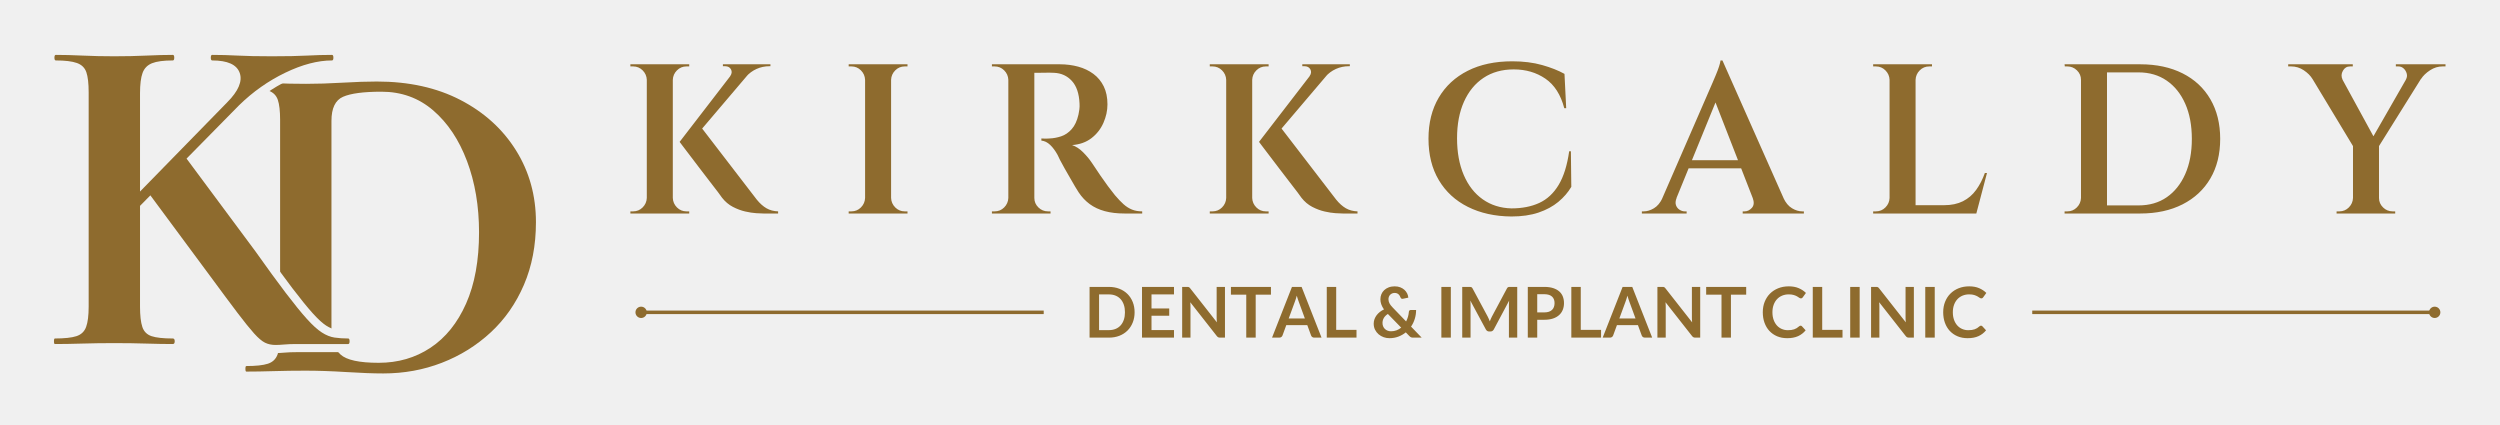
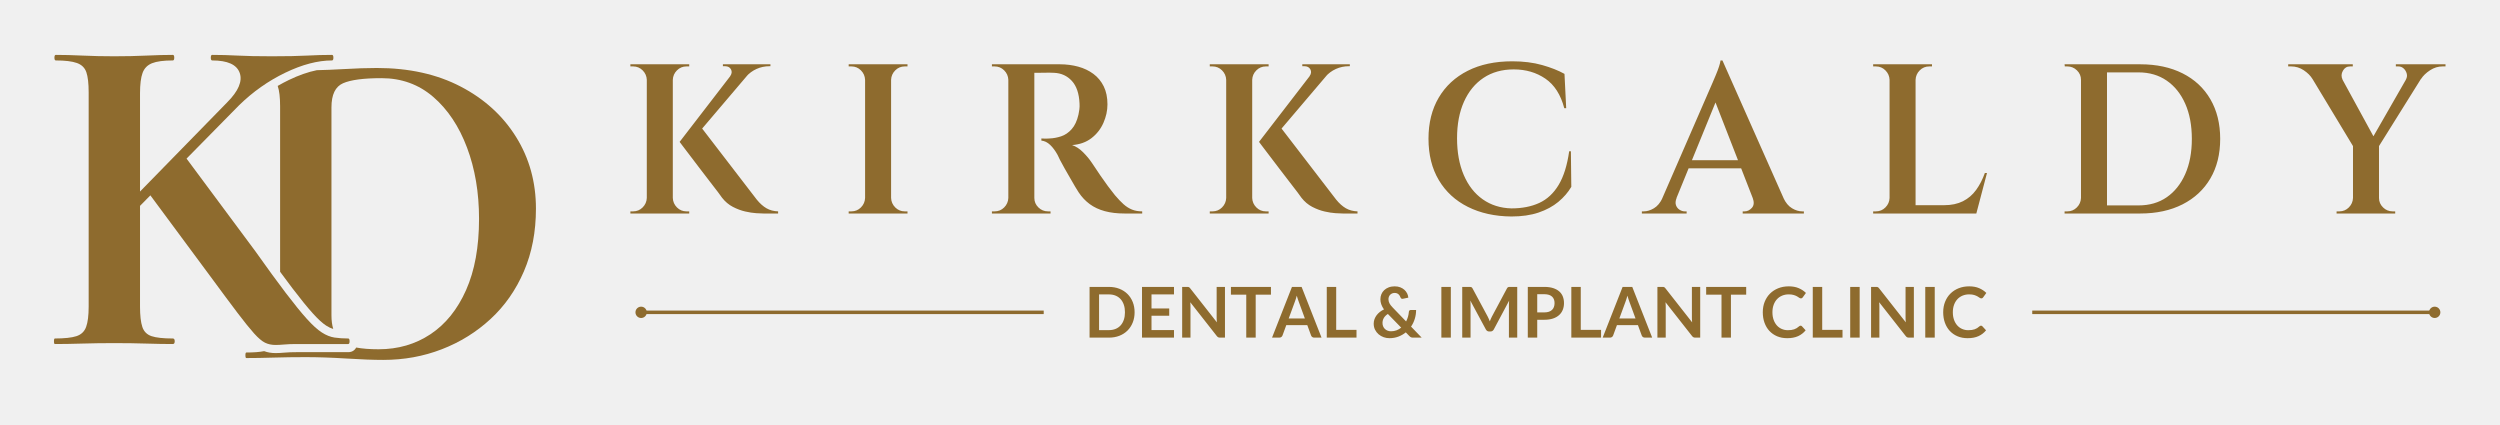
<svg xmlns="http://www.w3.org/2000/svg" viewBox="0 0 1853 315" width="1853" height="315" role="img" aria-label="Kirkcaldy Dental &amp; Implant Clinic">
  <g fill="#8E6B2E">
-     <defs>
-       <mask id="kdmask21840" maskUnits="userSpaceOnUse" x="-10000" y="-10000" width="20000" height="20000">
-         <rect x="-10000" y="-10000" width="20000" height="20000" fill="#fff" />
-         <path d="M65.718 227.225V68.461Q65.718 58.517 64.003 53.545Q62.289 48.573 56.974 46.687Q51.659 44.801 41.372 44.801Q40.343 44.801 40.343 42.743Q40.343 40.686 41.372 40.686Q50.287 40.686 61.26 41.2Q72.233 41.715 84.577 41.715Q97.608 41.715 108.581 41.2Q119.553 40.686 128.126 40.686Q129.155 40.686 129.155 42.743Q129.155 44.801 128.126 44.801Q117.839 44.801 112.695 46.858Q107.552 48.915 105.666 54.059Q103.78 59.203 103.78 69.147V227.225Q103.78 237.169 105.494 242.313Q107.209 247.456 112.352 249.171Q117.496 250.885 128.126 250.885Q129.498 250.885 129.498 252.943Q129.498 255.0 128.126 255.0Q119.211 255.0 108.409 254.657Q97.608 254.314 84.577 254.314Q72.233 254.314 60.917 254.657Q49.601 255.0 40.686 255.0Q40.0 255.0 40.0 252.943Q40.0 250.885 40.686 250.885Q51.316 250.885 56.631 249.171Q61.946 247.456 63.832 242.313Q65.718 237.169 65.718 227.225ZM156.244 205.279 109.266 141.842 136.699 115.439 189.163 186.077Q202.536 204.936 211.794 217.109Q221.053 229.282 227.396 236.312Q233.74 243.341 238.541 246.427Q243.341 249.514 247.97 250.199Q252.6 250.885 258.086 250.885Q259.115 250.885 259.115 252.943Q259.115 255.0 258.086 255.0Q242.998 255.0 233.74 255.0Q224.482 255.0 219.681 255.0Q214.537 255.0 210.766 255.343Q206.994 255.686 204.25 255.686Q199.793 255.686 196.364 253.971Q192.935 252.257 188.305 247.113Q183.676 241.97 176.132 232.026Q168.589 222.081 156.244 205.279ZM79.777 166.531 168.246 76.005Q180.933 63.317 177.675 54.059Q174.418 44.801 157.273 44.801Q156.244 44.801 156.244 42.743Q156.244 40.686 157.273 40.686Q166.531 40.686 176.132 41.2Q185.734 41.715 201.507 41.715Q217.967 41.715 227.568 41.2Q237.169 40.686 246.085 40.686Q247.113 40.686 247.113 42.743Q247.113 44.801 246.085 44.801Q230.311 44.801 211.451 53.888Q192.592 62.974 177.161 78.062L89.035 167.56Z" fill="#000" stroke="#000" stroke-width="12.04" stroke-linejoin="round" />
-       </mask>
-     </defs>
-     <path mask="url(#kdmask21840)" d="M284.085 276.797Q273.112 276.797 256.653 275.768Q240.193 274.739 226.477 274.739Q214.133 274.739 202.817 275.082Q191.501 275.425 182.586 275.425Q181.9 275.425 181.9 273.368Q181.9 271.31 182.586 271.31Q193.216 271.31 198.531 269.596Q203.846 267.881 205.732 262.738Q207.618 257.594 207.618 247.65V88.886Q207.618 78.942 205.903 73.97Q204.189 68.998 198.874 67.112Q193.559 65.226 183.272 65.226Q182.243 65.226 182.243 63.168Q182.243 61.111 183.272 61.111Q192.187 61.111 203.16 61.625Q214.133 62.14 226.82 62.14Q239.165 62.14 253.91 61.282Q268.654 60.425 279.284 60.425Q314.946 60.425 341.35 74.141Q367.753 87.857 382.498 111.518Q397.243 135.178 397.243 164.667Q397.243 190.385 388.327 211.131Q379.412 231.876 363.638 246.45Q347.865 261.023 327.462 268.91Q307.059 276.797 284.085 276.797ZM280.656 268.91Q302.259 268.91 319.061 257.766Q335.863 246.621 345.465 225.018Q355.066 203.415 355.066 172.211Q355.066 143.065 346.15 119.404Q337.235 95.744 321.119 81.856Q305.002 67.969 282.713 67.969Q262.825 67.969 254.252 71.741Q245.68 75.513 245.68 89.572V243.878Q245.68 256.565 252.367 262.738Q259.053 268.91 280.656 268.91Z" />
+     <path d="M284.085 266.763Q273.112 266.763 256.653 265.735Q240.193 264.706 226.477 264.706Q214.133 264.706 202.817 265.049Q191.501 265.392 182.586 265.392Q181.9 265.392 181.9 263.334Q181.9 261.277 182.586 261.277Q190.744 261.277 195.772 260.267Q199.65 261.706 204.25 261.706Q207.267 261.706 211.311 261.338Q214.811 261.02 219.681 261.02H258.086Q262.089 261.02 264.025 257.587Q270.782 258.876 280.656 258.876Q302.259 258.876 319.061 247.732Q335.863 236.588 345.465 214.985Q355.066 193.382 355.066 162.178Q355.066 133.031 346.15 109.371Q337.235 85.711 321.118 71.823Q305.002 57.936 282.713 57.936Q262.825 57.936 254.252 61.707Q245.68 65.479 245.68 79.538V233.845Q245.68 239.482 247 243.833Q244.494 243.098 241.796 241.364Q237.671 238.712 231.866 232.279Q225.691 225.437 216.586 213.465Q212.513 208.11 207.618 201.423V78.853Q207.618 68.908 205.903 63.936Q205.86 63.811 205.814 63.688Q209.85 61.341 214.064 59.311Q225.057 54.014 234.796 52.022Q243.787 51.837 253.91 51.249Q268.654 50.392 279.284 50.392Q314.946 50.392 341.35 64.108Q367.753 77.824 382.498 101.484Q397.243 125.144 397.243 154.634Q397.243 180.352 388.327 201.097Q379.412 221.843 363.638 236.416Q347.865 250.99 327.462 258.877Q307.059 266.763 284.085 266.763Z" />
    <path data-kd="K" d="M65.718 227.225V68.461Q65.718 58.517 64.003 53.545Q62.289 48.573 56.974 46.687Q51.659 44.801 41.372 44.801Q40.343 44.801 40.343 42.743Q40.343 40.686 41.372 40.686Q50.287 40.686 61.26 41.2Q72.233 41.715 84.577 41.715Q97.608 41.715 108.581 41.2Q119.553 40.686 128.126 40.686Q129.155 40.686 129.155 42.743Q129.155 44.801 128.126 44.801Q117.839 44.801 112.695 46.858Q107.552 48.915 105.666 54.059Q103.78 59.203 103.78 69.147V227.225Q103.78 237.169 105.494 242.313Q107.209 247.456 112.352 249.171Q117.496 250.885 128.126 250.885Q129.498 250.885 129.498 252.943Q129.498 255.0 128.126 255.0Q119.211 255.0 108.409 254.657Q97.608 254.314 84.577 254.314Q72.233 254.314 60.917 254.657Q49.601 255.0 40.686 255.0Q40.0 255.0 40.0 252.943Q40.0 250.885 40.686 250.885Q51.316 250.885 56.631 249.171Q61.946 247.456 63.832 242.313Q65.718 237.169 65.718 227.225ZM156.244 205.279 109.266 141.842 136.699 115.439 189.163 186.077Q202.536 204.936 211.794 217.109Q221.053 229.282 227.396 236.312Q233.74 243.341 238.541 246.427Q243.341 249.514 247.97 250.199Q252.6 250.885 258.086 250.885Q259.115 250.885 259.115 252.943Q259.115 255.0 258.086 255.0Q242.998 255.0 233.74 255.0Q224.482 255.0 219.681 255.0Q214.537 255.0 210.766 255.343Q206.994 255.686 204.25 255.686Q199.793 255.686 196.364 253.971Q192.935 252.257 188.305 247.113Q183.676 241.97 176.132 232.026Q168.589 222.081 156.244 205.279ZM79.777 166.531 168.246 76.005Q180.933 63.317 177.675 54.059Q174.418 44.801 157.273 44.801Q156.244 44.801 156.244 42.743Q156.244 40.686 157.273 40.686Q166.531 40.686 176.132 41.2Q185.734 41.715 201.507 41.715Q217.967 41.715 227.568 41.2Q237.169 40.686 246.085 40.686Q247.113 40.686 247.113 42.743Q247.113 44.801 246.085 44.801Q230.311 44.801 211.451 53.888Q192.592 62.974 177.161 78.062L89.035 167.56Z" />
    <path d="M518.435 92.68 560.937 147.98Q564.413 152.246 568.126 154.379Q571.839 156.512 576.737 156.67V158.25H565.835Q564.097 158.25 560.463 158.013Q556.829 157.776 552.326 156.749Q547.823 155.722 543.241 153.352Q538.659 150.982 535.183 146.558Q534.709 145.768 532.26 142.529Q529.811 139.29 526.177 134.629Q522.543 129.968 518.672 124.833Q514.801 119.698 511.404 115.274Q508.007 110.85 505.874 108.006Q503.741 105.162 503.741 105.162ZM559.989 48.756 512.589 104.53 503.741 105.162 547.191 48.756ZM571.049 47.65V49.072H570.417Q565.203 49.072 560.7 51.126Q556.197 53.18 553.037 56.814L541.187 56.498Q543.083 53.812 541.819 51.442Q540.555 49.072 537.395 49.072H535.815V47.65H570.417ZM498.685 47.65V158.25H479.409V47.65ZM479.883 146.716V158.25H467.243V156.67Q467.401 156.67 468.27 156.67Q469.139 156.67 469.297 156.67Q473.405 156.67 476.328 153.747Q479.251 150.824 479.409 146.716ZM479.883 59.184H479.409Q479.251 55.076 476.328 52.153Q473.405 49.23 469.297 49.23Q469.139 49.23 468.27 49.23Q467.401 49.23 467.243 49.23V47.65H479.883ZM498.211 146.716H498.685Q498.843 150.824 501.766 153.747Q504.689 156.67 508.797 156.67Q508.797 156.67 509.745 156.67Q510.693 156.67 510.851 156.67V158.25H498.211ZM498.211 59.184V47.65H510.851V49.23Q510.693 49.23 509.745 49.23Q508.797 49.23 508.797 49.23Q504.689 49.23 501.766 52.153Q498.843 55.076 498.685 59.184ZM660.477 47.65V158.25H641.201V47.65ZM641.675 146.716V158.25H629.035V156.67Q629.035 156.67 630.062 156.67Q631.089 156.67 631.089 156.67Q635.197 156.67 638.12 153.747Q641.043 150.824 641.201 146.716ZM641.675 59.184H641.201Q641.043 55.076 638.12 52.153Q635.197 49.23 631.089 49.23Q631.089 49.23 630.062 49.23Q629.035 49.23 629.035 49.23V47.65H641.675ZM660.003 146.716H660.477Q660.635 150.824 663.558 153.747Q666.481 156.67 670.589 156.67Q670.589 156.67 671.537 156.67Q672.485 156.67 672.643 156.67V158.25H660.003ZM660.003 59.184V47.65H672.643V49.23Q672.485 49.23 671.537 49.23Q670.589 49.23 670.589 49.23Q666.481 49.23 663.558 52.153Q660.635 55.076 660.477 59.184ZM764.599 47.65H785.613Q792.723 47.65 799.122 49.388Q805.521 51.126 810.419 54.76Q815.317 58.394 818.082 64.003Q820.847 69.612 820.847 77.354Q820.847 84.306 817.845 91.1Q814.843 97.894 808.997 102.397Q803.151 106.9 794.619 107.532Q798.885 108.954 802.756 112.825Q806.627 116.696 809.155 120.488Q809.313 120.646 811.13 123.411Q812.947 126.176 815.633 130.126Q818.319 134.076 821.242 138.026Q824.165 141.976 826.377 144.662Q829.853 148.77 832.776 151.377Q835.699 153.984 839.017 155.327Q842.335 156.67 846.601 156.67V158.25H833.487Q825.271 158.25 818.872 156.512Q812.473 154.774 807.733 151.298Q802.993 147.822 799.517 142.608Q798.569 141.186 796.831 138.263Q795.093 135.34 793.039 131.706Q790.985 128.072 789.01 124.675Q787.035 121.278 785.692 118.592Q784.349 115.906 783.875 114.8Q781.347 110.218 778.345 107.374Q775.343 104.53 771.867 104.214V102.634Q772.183 102.634 773.921 102.713Q775.659 102.792 777.871 102.634Q782.137 102.476 786.482 101.054Q790.827 99.632 794.303 95.761Q797.779 91.89 799.359 84.938Q799.675 83.516 799.991 81.304Q800.307 79.092 800.149 76.722Q799.675 65.662 794.461 59.974Q789.247 54.286 781.189 53.97Q778.187 53.812 774.869 53.891Q771.551 53.97 769.102 53.97Q766.653 53.97 766.179 53.97Q766.179 53.812 765.784 52.232Q765.389 50.652 764.994 49.151Q764.599 47.65 764.599 47.65ZM766.653 47.65V158.25H747.377V47.65ZM747.851 146.716V158.25H735.211V156.67Q735.369 156.67 736.238 156.67Q737.107 156.67 737.265 156.67Q741.373 156.67 744.296 153.747Q747.219 150.824 747.377 146.716ZM747.851 59.184H747.377Q747.219 55.076 744.296 52.153Q741.373 49.23 737.265 49.23Q737.107 49.23 736.238 49.23Q735.369 49.23 735.211 49.23V47.65H747.851ZM766.179 146.716H766.653Q766.653 150.824 769.655 153.747Q772.657 156.67 776.765 156.67Q776.923 156.67 777.792 156.67Q778.661 156.67 778.661 156.67V158.25H766.179ZM947.879 92.68 990.381 147.98Q993.857 152.246 997.57 154.379Q1001.283 156.512 1006.181 156.67V158.25H995.279Q993.541 158.25 989.907 158.013Q986.273 157.776 981.77 156.749Q977.267 155.722 972.685 153.352Q968.103 150.982 964.627 146.558Q964.153 145.768 961.704 142.529Q959.255 139.29 955.621 134.629Q951.987 129.968 948.116 124.833Q944.245 119.698 940.848 115.274Q937.451 110.85 935.318 108.006Q933.185 105.162 933.185 105.162ZM989.433 48.756 942.033 104.53 933.185 105.162 976.635 48.756ZM1000.493 47.65V49.072H999.861Q994.647 49.072 990.144 51.126Q985.641 53.18 982.481 56.814L970.631 56.498Q972.527 53.812 971.263 51.442Q969.999 49.072 966.839 49.072H965.259V47.65H999.861ZM928.129 47.65V158.25H908.853V47.65ZM909.327 146.716V158.25H896.687V156.67Q896.845 156.67 897.714 156.67Q898.583 156.67 898.741 156.67Q902.849 156.67 905.772 153.747Q908.695 150.824 908.853 146.716ZM909.327 59.184H908.853Q908.695 55.076 905.772 52.153Q902.849 49.23 898.741 49.23Q898.583 49.23 897.714 49.23Q896.845 49.23 896.687 49.23V47.65H909.327ZM927.655 146.716H928.129Q928.287 150.824 931.21 153.747Q934.133 156.67 938.241 156.67Q938.241 156.67 939.189 156.67Q940.137 156.67 940.295 156.67V158.25H927.655ZM927.655 59.184V47.65H940.295V49.23Q940.137 49.23 939.189 49.23Q938.241 49.23 938.241 49.23Q934.133 49.23 931.21 52.153Q928.287 55.076 928.129 59.184ZM1164.339 112.114 1164.655 138.5Q1161.021 144.662 1155.017 149.639Q1149.013 154.616 1140.402 157.539Q1131.791 160.462 1120.257 160.462Q1101.929 160.304 1088.025 153.352Q1074.121 146.4 1066.458 133.523Q1058.795 120.646 1058.795 102.792Q1058.795 85.254 1066.379 72.377Q1073.963 59.5 1087.867 52.469Q1101.771 45.438 1120.889 45.438Q1133.213 45.438 1143.009 48.203Q1152.805 50.968 1159.599 54.76L1160.863 80.198H1159.441Q1155.491 65.188 1145.458 58.315Q1135.425 51.442 1121.995 51.442Q1109.039 51.442 1099.638 57.683Q1090.237 63.924 1085.102 75.379Q1079.967 86.834 1079.967 102.476Q1079.967 118.118 1084.944 129.731Q1089.921 141.344 1099.006 147.743Q1108.091 154.142 1120.257 154.458Q1132.107 154.458 1140.876 150.429Q1149.645 146.4 1155.254 137.078Q1160.863 127.756 1163.075 112.114ZM1276.677 44.806 1326.605 157.302H1303.221L1269.251 70.086ZM1242.707 146.716Q1241.443 149.876 1242.233 152.088Q1243.023 154.3 1244.919 155.485Q1246.815 156.67 1248.711 156.67H1250.133V158.25H1216.953V156.67Q1216.953 156.67 1217.664 156.67Q1218.375 156.67 1218.375 156.67Q1222.009 156.67 1225.88 154.379Q1229.751 152.088 1232.279 146.716ZM1276.677 44.806 1277.467 61.396 1238.125 157.776H1227.381L1268.145 64.082Q1268.461 63.45 1269.488 61.001Q1270.515 58.552 1271.858 55.392Q1273.201 52.232 1274.149 49.309Q1275.097 46.386 1275.255 44.806ZM1295.163 118.75V124.754H1247.605V118.75ZM1299.113 146.716H1321.865Q1324.393 152.088 1328.264 154.379Q1332.135 156.67 1335.769 156.67Q1335.769 156.67 1336.401 156.67Q1337.033 156.67 1337.033 156.67V158.25H1291.687V156.67H1293.109Q1296.111 156.67 1298.481 154.063Q1300.851 151.456 1299.113 146.716ZM1419.825 47.65V158.25H1400.549V47.65ZM1461.695 152.088 1464.381 158.25H1419.351V152.088ZM1472.755 128.23 1464.855 158.25H1435.309L1440.997 152.088Q1449.055 152.088 1454.901 149.165Q1460.747 146.242 1464.697 140.791Q1468.647 135.34 1471.175 128.23ZM1401.023 146.716V158.25H1388.383V156.67Q1388.383 156.67 1389.41 156.67Q1390.437 156.67 1390.437 156.67Q1394.545 156.67 1397.468 153.747Q1400.391 150.824 1400.549 146.716ZM1401.023 59.184H1400.549Q1400.391 55.076 1397.468 52.153Q1394.545 49.23 1390.437 49.23Q1390.437 49.23 1389.41 49.23Q1388.383 49.23 1388.383 49.23V47.65H1401.023ZM1419.351 59.184V47.65H1431.991V49.23Q1431.833 49.23 1430.885 49.23Q1429.937 49.23 1429.937 49.23Q1425.829 49.23 1422.906 52.153Q1419.983 55.076 1419.825 59.184ZM1586.357 47.65Q1604.369 47.65 1617.72 54.365Q1631.071 61.08 1638.339 73.562Q1645.607 86.044 1645.607 102.95Q1645.607 119.856 1638.339 132.259Q1631.071 144.662 1617.72 151.456Q1604.369 158.25 1586.357 158.25H1550.017L1549.859 152.246Q1552.861 152.246 1557.364 152.246Q1561.867 152.246 1566.686 152.246Q1571.505 152.246 1575.692 152.246Q1579.879 152.246 1582.486 152.246Q1585.093 152.246 1585.093 152.246Q1597.259 152.246 1606.028 146.163Q1614.797 140.08 1619.695 129.02Q1624.593 117.96 1624.593 102.95Q1624.593 87.94 1619.695 76.88Q1614.797 65.82 1605.949 59.737Q1597.101 53.654 1585.093 53.654Q1585.093 53.654 1582.328 53.654Q1579.563 53.654 1575.218 53.654Q1570.873 53.654 1565.817 53.654Q1560.761 53.654 1556.1 53.654Q1551.439 53.654 1548.279 53.654V47.65ZM1561.709 47.65V158.25H1542.433V47.65ZM1542.907 146.716V158.25H1530.267V156.67Q1530.267 156.67 1531.294 156.67Q1532.321 156.67 1532.321 156.67Q1536.429 156.67 1539.352 153.747Q1542.275 150.824 1542.433 146.716ZM1542.907 59.184H1542.433Q1542.433 55.076 1539.431 52.153Q1536.429 49.23 1532.321 49.23Q1532.321 49.23 1531.373 49.23Q1530.425 49.23 1530.425 49.23L1530.267 47.65H1542.907ZM1730.137 47.808 1762.053 106.268 1744.831 109.586 1707.543 47.808ZM1763.317 107.374V158.25H1744.041V107.374ZM1789.703 47.808H1801.079L1761.895 110.534L1754.627 108.954ZM1783.225 59.026Q1784.489 56.814 1783.857 54.523Q1783.225 52.232 1781.566 50.731Q1779.907 49.23 1777.695 49.23Q1777.695 49.23 1776.747 49.23Q1775.799 49.23 1775.799 49.23V47.65H1812.613V49.23H1810.401Q1805.503 49.23 1801.158 52.074Q1796.813 54.918 1794.443 58.552ZM1736.299 59.026 1714.021 58.552Q1711.809 54.918 1707.543 52.074Q1703.277 49.23 1698.221 49.23H1696.009V47.65H1743.883V49.23Q1743.883 49.23 1742.856 49.23Q1741.829 49.23 1741.829 49.23Q1738.353 49.23 1736.536 52.469Q1734.719 55.708 1736.299 59.026ZM1744.515 146.716V158.25H1731.875V156.67Q1731.875 156.67 1732.823 156.67Q1733.771 156.67 1733.929 156.67Q1738.037 156.67 1740.96 153.747Q1743.883 150.824 1744.041 146.716ZM1762.843 146.716H1763.317Q1763.317 150.824 1766.319 153.747Q1769.321 156.67 1773.429 156.67Q1773.429 156.67 1774.377 156.67Q1775.325 156.67 1775.325 156.67V158.25H1762.843Z" />
    <path d="M840.967 231.452Q840.967 235.586 839.589 239.044Q838.211 242.502 835.715 244.998Q833.219 247.494 829.709 248.872Q826.199 250.25 821.935 250.25H807.583V212.654H821.935Q826.199 212.654 829.709 214.045Q833.219 215.436 835.715 217.919Q838.211 220.402 839.589 223.86Q840.967 227.318 840.967 231.452ZM833.817 231.452Q833.817 228.358 832.985 225.901Q832.153 223.444 830.619 221.741Q829.085 220.038 826.888 219.128Q824.691 218.218 821.935 218.218H814.629V244.686H821.935Q824.691 244.686 826.888 243.776Q829.085 242.866 830.619 241.163Q832.153 239.46 832.985 237.003Q833.817 234.546 833.817 231.452ZM870.165 212.654V218.218H853.499V228.644H866.629V234.026H853.499V244.66H870.165V250.25H846.453V212.654ZM879.889 212.654Q880.357 212.654 880.669 212.693Q880.981 212.732 881.228 212.849Q881.475 212.966 881.709 213.187Q881.943 213.408 882.229 213.772L901.963 238.914Q901.859 238.004 901.82 237.133Q901.781 236.262 901.781 235.508V212.654H907.943V250.25H904.329Q903.497 250.25 902.951 249.99Q902.405 249.73 901.885 249.054L882.229 224.016Q882.307 224.848 882.346 225.667Q882.385 226.486 882.385 227.162V250.25H876.223V212.654H879.889ZM942.029 212.654V218.4H930.719V250.25H923.725V218.4H912.363V212.654ZM979.521 250.25H974.113Q973.203 250.25 972.618 249.795Q972.033 249.34 971.773 248.664L968.965 240.994H953.391L950.583 248.664Q950.375 249.262 949.764 249.756Q949.153 250.25 948.269 250.25H942.835L957.603 212.654H964.753ZM955.185 236.054H967.171L962.595 223.548Q962.283 222.716 961.906 221.585Q961.529 220.454 961.165 219.128Q960.801 220.454 960.45 221.598Q960.099 222.742 959.761 223.6ZM990.389 244.478H1005.443V250.25H983.395V212.654H990.389ZM1033.757 212.238Q1036.045 212.238 1037.852 212.94Q1039.659 213.642 1040.946 214.812Q1042.233 215.982 1042.974 217.49Q1043.715 218.998 1043.845 220.61L1039.763 221.468Q1039.685 221.494 1039.594 221.494Q1039.503 221.494 1039.425 221.494Q1038.983 221.494 1038.632 221.247Q1038.281 221.0 1038.073 220.48Q1037.839 219.804 1037.475 219.193Q1037.111 218.582 1036.591 218.127Q1036.071 217.672 1035.369 217.399Q1034.667 217.126 1033.757 217.126Q1032.665 217.126 1031.807 217.503Q1030.949 217.88 1030.351 218.517Q1029.753 219.154 1029.441 219.999Q1029.129 220.844 1029.129 221.78Q1029.129 222.56 1029.298 223.288Q1029.467 224.016 1029.831 224.744Q1030.195 225.472 1030.78 226.239Q1031.365 227.006 1032.223 227.89L1042.207 238.264Q1043.065 236.626 1043.585 234.806Q1044.105 232.986 1044.261 231.114Q1044.313 230.516 1044.651 230.152Q1044.989 229.788 1045.587 229.788H1049.617Q1049.591 233.22 1048.629 236.34Q1047.667 239.46 1045.873 242.086L1053.751 250.25H1047.459Q1046.965 250.25 1046.588 250.198Q1046.211 250.146 1045.873 250.003Q1045.535 249.86 1045.223 249.626Q1044.911 249.392 1044.573 249.028L1041.973 246.35Q1039.477 248.378 1036.422 249.522Q1033.367 250.666 1029.805 250.666Q1027.621 250.666 1025.541 249.925Q1023.461 249.184 1021.823 247.78Q1020.185 246.376 1019.184 244.387Q1018.183 242.398 1018.183 239.902Q1018.183 238.16 1018.755 236.587Q1019.327 235.014 1020.341 233.662Q1021.355 232.31 1022.746 231.218Q1024.137 230.126 1025.801 229.346Q1024.423 227.396 1023.786 225.537Q1023.149 223.678 1023.149 221.832Q1023.149 219.882 1023.864 218.127Q1024.579 216.372 1025.944 215.072Q1027.309 213.772 1029.285 213.005Q1031.261 212.238 1033.757 212.238ZM1024.709 239.382Q1024.709 240.812 1025.203 241.956Q1025.697 243.1 1026.555 243.893Q1027.413 244.686 1028.544 245.115Q1029.675 245.544 1030.949 245.544Q1033.237 245.544 1035.122 244.829Q1037.007 244.114 1038.567 242.84L1028.687 232.7Q1026.607 234.052 1025.658 235.742Q1024.709 237.432 1024.709 239.382ZM1075.357 250.25H1068.337V212.654H1075.357ZM1102.683 234.65Q1103.125 235.482 1103.502 236.379Q1103.879 237.276 1104.243 238.186Q1104.607 237.25 1104.997 236.34Q1105.387 235.43 1105.829 234.598L1116.957 213.772Q1117.165 213.382 1117.386 213.148Q1117.607 212.914 1117.88 212.81Q1118.153 212.706 1118.491 212.68Q1118.829 212.654 1119.297 212.654H1124.575V250.25H1118.413V225.966Q1118.413 225.29 1118.452 224.484Q1118.491 223.678 1118.569 222.846L1107.207 244.166Q1106.817 244.894 1106.193 245.297Q1105.569 245.7 1104.737 245.7H1103.775Q1102.943 245.7 1102.319 245.297Q1101.695 244.894 1101.305 244.166L1089.787 222.768Q1089.891 223.626 1089.93 224.445Q1089.969 225.264 1089.969 225.966V250.25H1083.807V212.654H1089.085Q1089.553 212.654 1089.891 212.68Q1090.229 212.706 1090.502 212.81Q1090.775 212.914 1091.009 213.148Q1091.243 213.382 1091.451 213.772L1102.683 234.65ZM1139.395 237.016V250.25H1132.401V212.654H1144.647Q1148.417 212.654 1151.173 213.538Q1153.929 214.422 1155.723 216.008Q1157.517 217.594 1158.375 219.804Q1159.233 222.014 1159.233 224.64Q1159.233 227.37 1158.323 229.645Q1157.413 231.92 1155.593 233.558Q1153.773 235.196 1151.043 236.106Q1148.313 237.016 1144.647 237.016ZM1139.395 231.556H1144.647Q1146.571 231.556 1148.001 231.075Q1149.431 230.594 1150.367 229.697Q1151.303 228.8 1151.771 227.513Q1152.239 226.226 1152.239 224.64Q1152.239 223.132 1151.771 221.91Q1151.303 220.688 1150.367 219.83Q1149.431 218.972 1148.001 218.517Q1146.571 218.062 1144.647 218.062H1139.395ZM1171.661 244.478H1186.715V250.25H1164.667V212.654H1171.661ZM1224.597 250.25H1219.189Q1218.279 250.25 1217.694 249.795Q1217.109 249.34 1216.849 248.664L1214.041 240.994H1198.467L1195.659 248.664Q1195.451 249.262 1194.84 249.756Q1194.229 250.25 1193.345 250.25H1187.911L1202.679 212.654H1209.829ZM1200.261 236.054H1212.247L1207.671 223.548Q1207.359 222.716 1206.982 221.585Q1206.605 220.454 1206.241 219.128Q1205.877 220.454 1205.526 221.598Q1205.175 222.742 1204.837 223.6ZM1232.137 212.654Q1232.605 212.654 1232.917 212.693Q1233.229 212.732 1233.476 212.849Q1233.723 212.966 1233.957 213.187Q1234.191 213.408 1234.477 213.772L1254.211 238.914Q1254.107 238.004 1254.068 237.133Q1254.029 236.262 1254.029 235.508V212.654H1260.191V250.25H1256.577Q1255.745 250.25 1255.199 249.99Q1254.653 249.73 1254.133 249.054L1234.477 224.016Q1234.555 224.848 1234.594 225.667Q1234.633 226.486 1234.633 227.162V250.25H1228.471V212.654H1232.137ZM1294.277 212.654V218.4H1282.967V250.25H1275.973V218.4H1264.611V212.654ZM1334.603 241.384Q1335.175 241.384 1335.591 241.826L1338.347 244.816Q1336.059 247.65 1332.718 249.158Q1329.377 250.666 1324.697 250.666Q1320.511 250.666 1317.17 249.236Q1313.829 247.806 1311.463 245.258Q1309.097 242.71 1307.836 239.174Q1306.575 235.638 1306.575 231.452Q1306.575 227.214 1307.979 223.691Q1309.383 220.168 1311.931 217.62Q1314.479 215.072 1318.028 213.655Q1321.577 212.238 1325.867 212.238Q1330.053 212.238 1333.186 213.577Q1336.319 214.916 1338.555 217.126L1336.215 220.376Q1336.007 220.688 1335.682 220.922Q1335.357 221.156 1334.785 221.156Q1334.187 221.156 1333.563 220.688Q1332.939 220.22 1331.977 219.674Q1331.015 219.128 1329.546 218.66Q1328.077 218.192 1325.815 218.192Q1323.163 218.192 1320.94 219.115Q1318.717 220.038 1317.118 221.754Q1315.519 223.47 1314.622 225.927Q1313.725 228.384 1313.725 231.452Q1313.725 234.624 1314.622 237.094Q1315.519 239.564 1317.053 241.254Q1318.587 242.944 1320.667 243.841Q1322.747 244.738 1325.139 244.738Q1326.569 244.738 1327.726 244.582Q1328.883 244.426 1329.858 244.088Q1330.833 243.75 1331.704 243.217Q1332.575 242.684 1333.433 241.904Q1333.693 241.67 1333.979 241.527Q1334.265 241.384 1334.603 241.384ZM1350.619 244.478H1365.673V250.25H1343.625V212.654H1350.619ZM1378.387 250.25H1371.367V212.654H1378.387ZM1390.503 212.654Q1390.971 212.654 1391.283 212.693Q1391.595 212.732 1391.842 212.849Q1392.089 212.966 1392.323 213.187Q1392.557 213.408 1392.843 213.772L1412.577 238.914Q1412.473 238.004 1412.434 237.133Q1412.395 236.262 1412.395 235.508V212.654H1418.557V250.25H1414.943Q1414.111 250.25 1413.565 249.99Q1413.019 249.73 1412.499 249.054L1392.843 224.016Q1392.921 224.848 1392.96 225.667Q1392.999 226.486 1392.999 227.162V250.25H1386.837V212.654H1390.503ZM1434.027 250.25H1427.007V212.654H1434.027ZM1468.321 241.384Q1468.893 241.384 1469.309 241.826L1472.065 244.816Q1469.777 247.65 1466.436 249.158Q1463.095 250.666 1458.415 250.666Q1454.229 250.666 1450.888 249.236Q1447.547 247.806 1445.181 245.258Q1442.815 242.71 1441.554 239.174Q1440.293 235.638 1440.293 231.452Q1440.293 227.214 1441.697 223.691Q1443.101 220.168 1445.649 217.62Q1448.197 215.072 1451.746 213.655Q1455.295 212.238 1459.585 212.238Q1463.771 212.238 1466.904 213.577Q1470.037 214.916 1472.273 217.126L1469.933 220.376Q1469.725 220.688 1469.4 220.922Q1469.075 221.156 1468.503 221.156Q1467.905 221.156 1467.281 220.688Q1466.657 220.22 1465.695 219.674Q1464.733 219.128 1463.264 218.66Q1461.795 218.192 1459.533 218.192Q1456.881 218.192 1454.658 219.115Q1452.435 220.038 1450.836 221.754Q1449.237 223.47 1448.34 225.927Q1447.443 228.384 1447.443 231.452Q1447.443 234.624 1448.34 237.094Q1449.237 239.564 1450.771 241.254Q1452.305 242.944 1454.385 243.841Q1456.465 244.738 1458.857 244.738Q1460.287 244.738 1461.444 244.582Q1462.601 244.426 1463.576 244.088Q1464.551 243.75 1465.422 243.217Q1466.293 242.684 1467.151 241.904Q1467.411 241.67 1467.697 241.527Q1467.983 241.384 1468.321 241.384Z" />
  </g>
  <line x1="475.2" y1="231.5" x2="773.6" y2="231.5" stroke="#8E6B2E" stroke-width="2.6" />
  <circle cx="475.2" cy="231.5" r="4.2" fill="#8E6B2E" />
  <line x1="1506.3" y1="231.5" x2="1804.6" y2="231.5" stroke="#8E6B2E" stroke-width="2.6" />
  <circle cx="1804.6" cy="231.5" r="4.2" fill="#8E6B2E" />
</svg>
